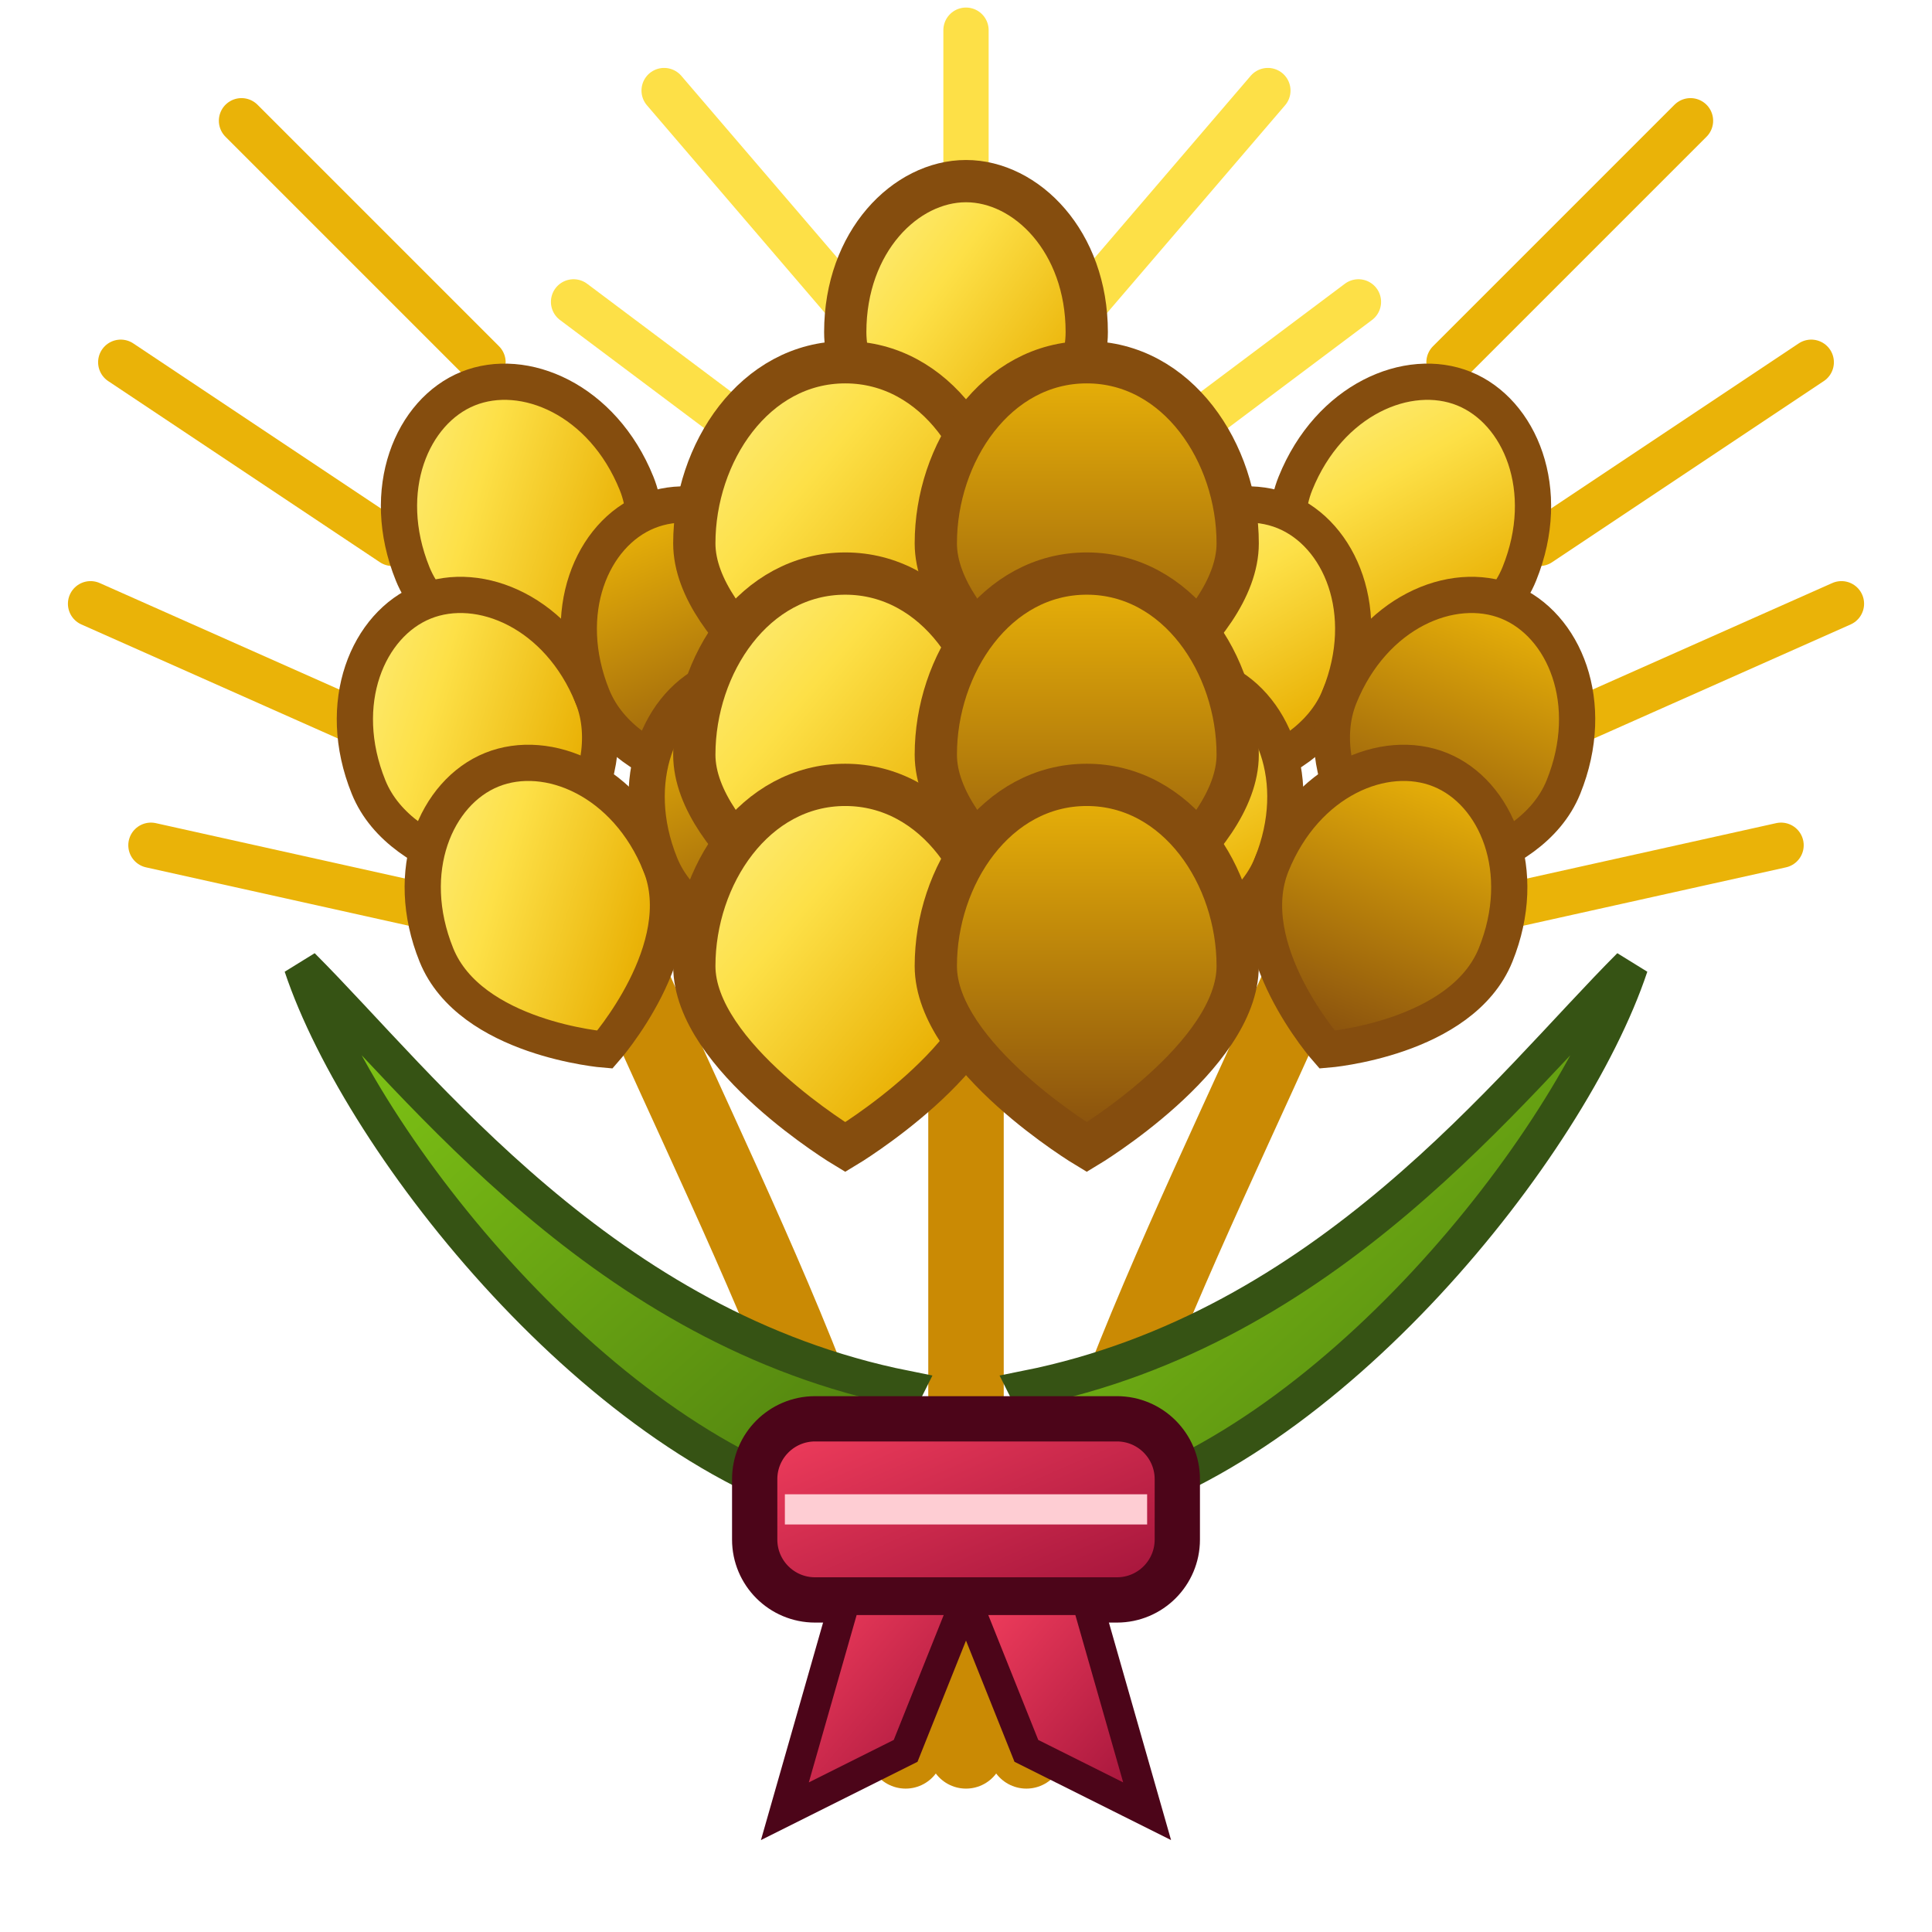
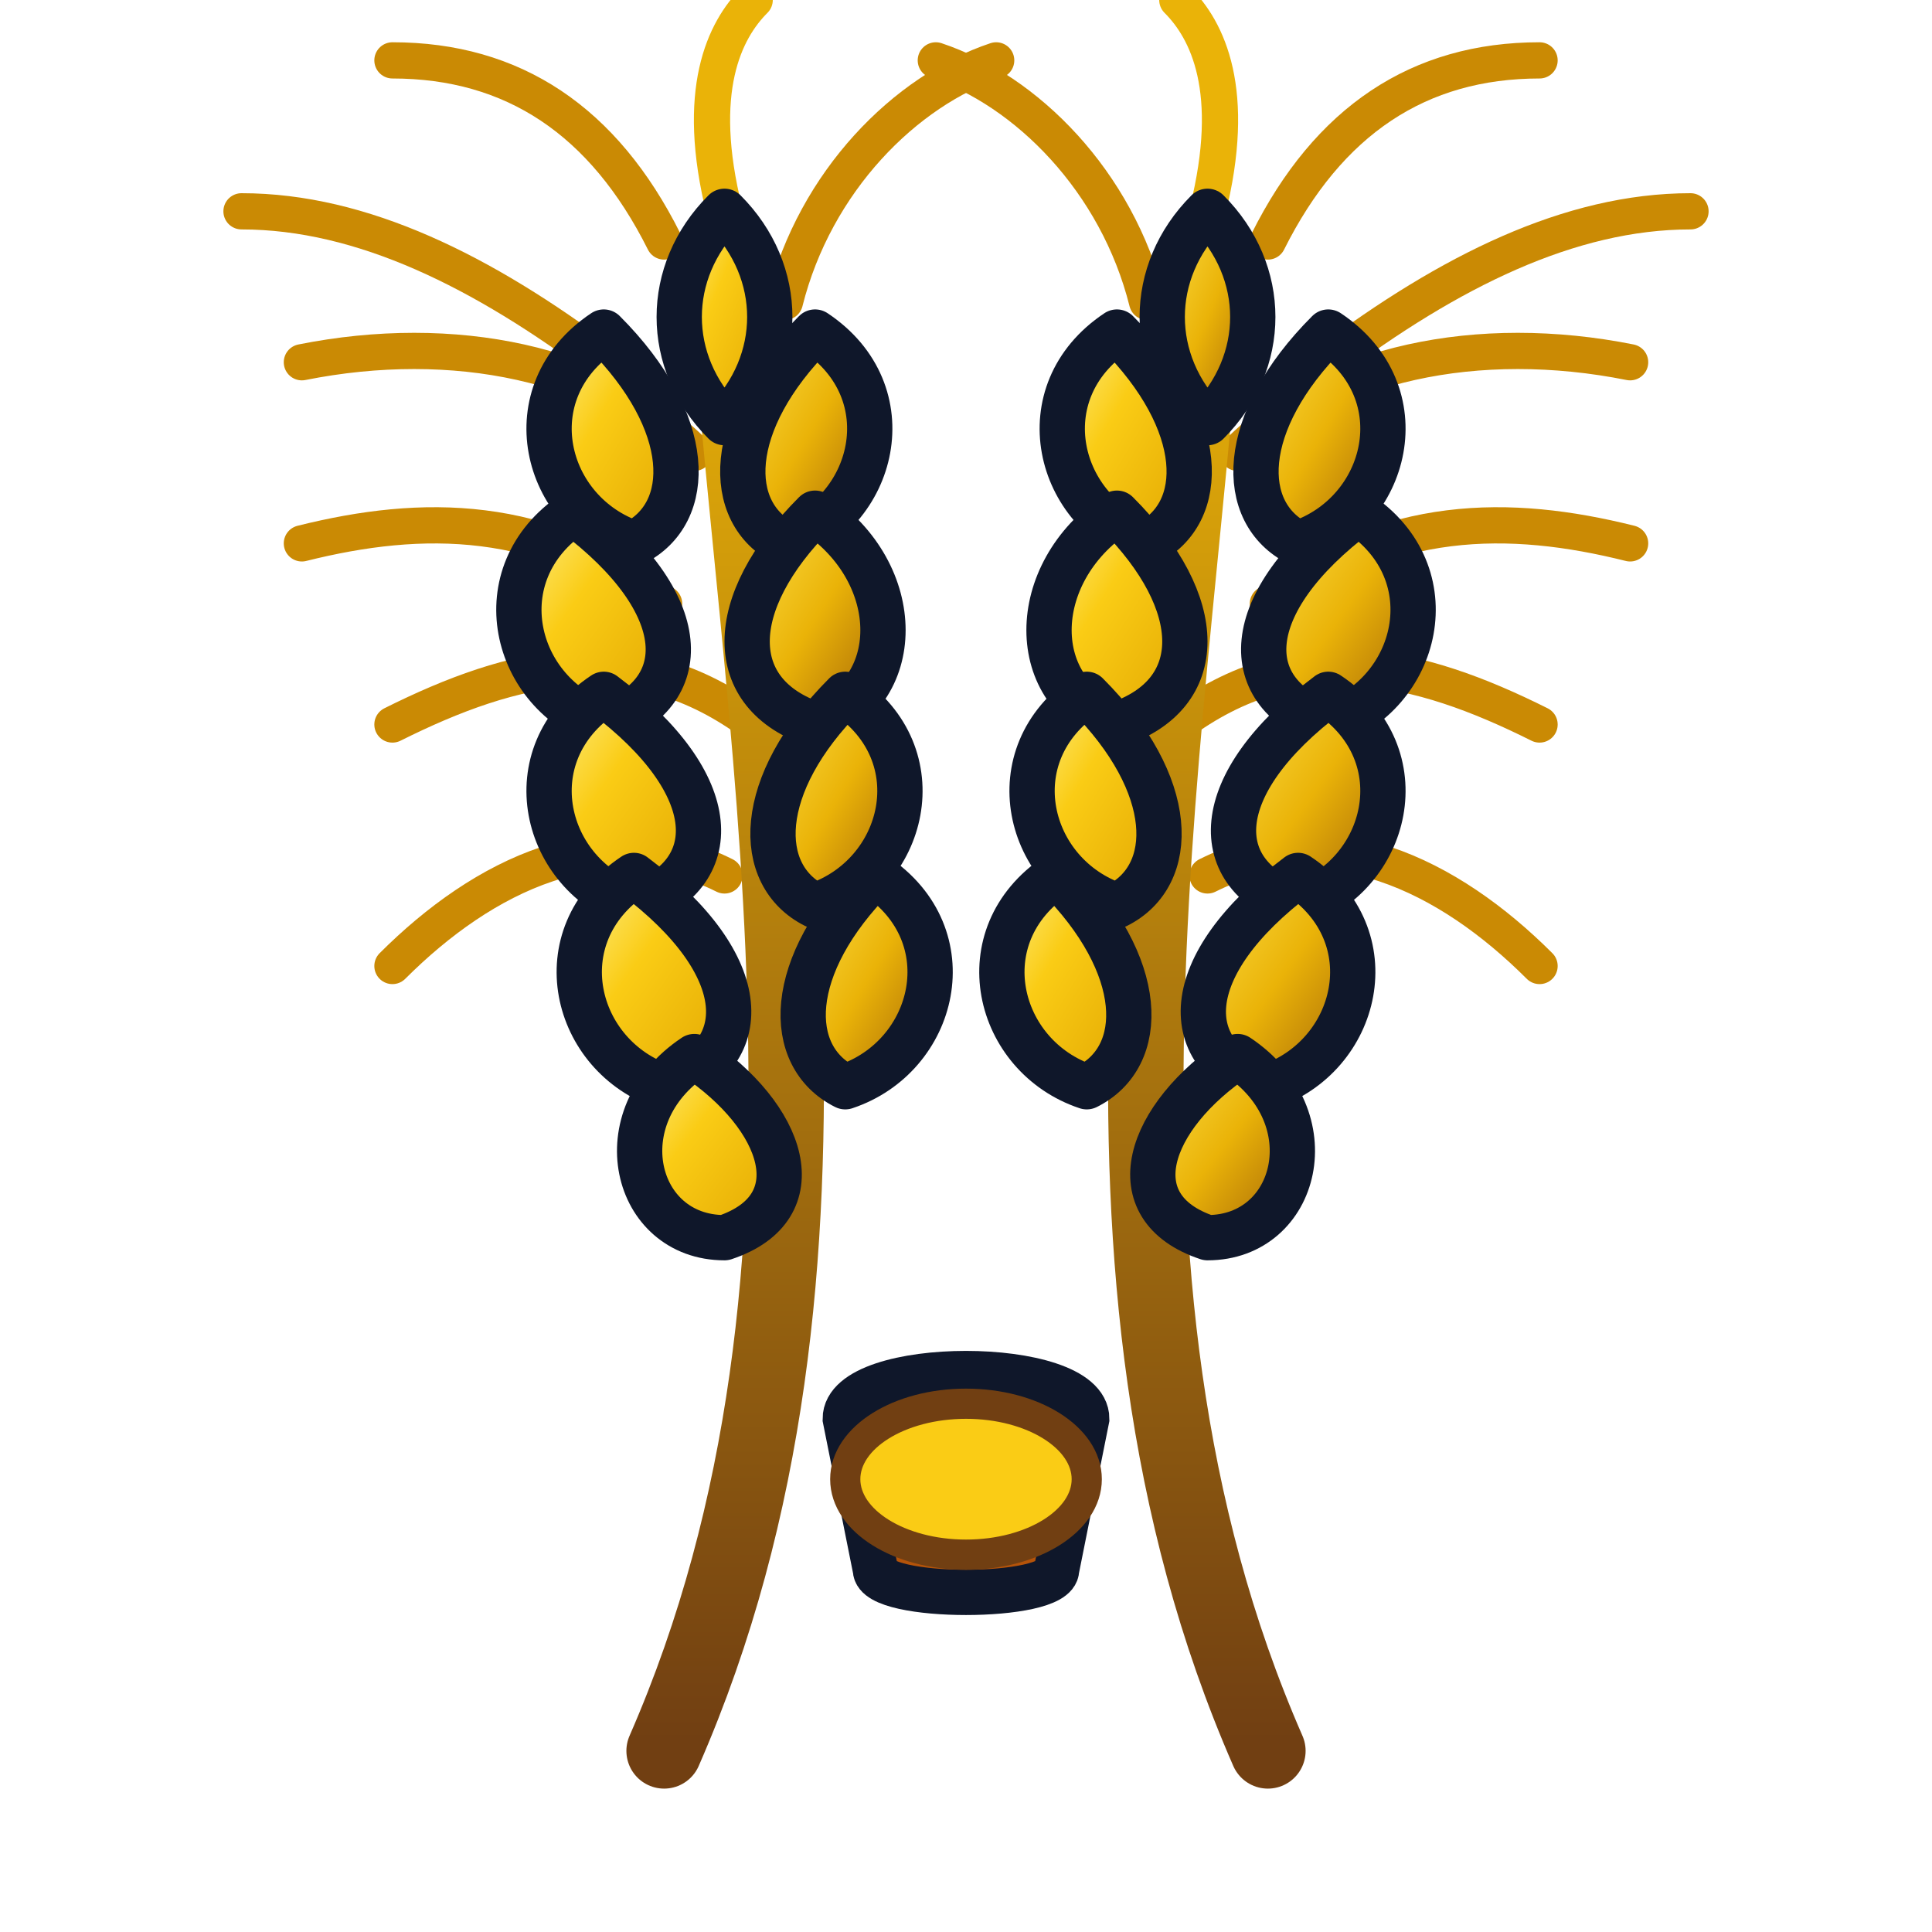
<svg xmlns="http://www.w3.org/2000/svg" viewBox="0 0 64 64" width="64" height="64">
  <defs>
-     <linearGradient id="wheatGold" x1="0%" y1="0%" x2="100%" y2="100%">
+     <linearGradient id="grainGoldLeft" x1="0%" y1="0%" x2="100%" y2="100%">
      <stop offset="0%" stop-color="#fef08a" />
-       <stop offset="35%" stop-color="#fde047" />
-       <stop offset="75%" stop-color="#eab308" />
+       <stop offset="40%" stop-color="#facc15" />
+       <stop offset="80%" stop-color="#eab308" />
      <stop offset="100%" stop-color="#ca8a04" />
    </linearGradient>
-     <linearGradient id="wheatDark" x1="0%" y1="0%" x2="0%" y2="100%">
+     <linearGradient id="grainGoldRight" x1="0%" y1="0%" x2="100%" y2="100%">
+       <stop offset="0%" stop-color="#fde047" />
+       <stop offset="50%" stop-color="#eab308" />
+       <stop offset="100%" stop-color="#a16207" />
+     </linearGradient>
+     <linearGradient id="stemGrad" x1="0%" y1="0%" x2="0%" y2="100%">
      <stop offset="0%" stop-color="#eab308" />
-       <stop offset="100%" stop-color="#854d0e" />
-     </linearGradient>
-     <linearGradient id="stalkGreen" x1="0%" y1="0%" x2="100%" y2="100%">
-       <stop offset="0%" stop-color="#84cc16" />
-       <stop offset="100%" stop-color="#4d7c0f" />
-     </linearGradient>
-     <linearGradient id="ribbonRed" x1="0%" y1="0%" x2="100%" y2="100%">
-       <stop offset="0%" stop-color="#f43f5e" />
-       <stop offset="100%" stop-color="#9f1239" />
+       <stop offset="100%" stop-color="#713f12" />
    </linearGradient>
  </defs>
-   <line x1="16" y1="12" x2="8" y2="4" stroke="#eab308" stroke-width="1.5" stroke-linecap="round" />
-   <line x1="13" y1="18" x2="4" y2="12" stroke="#eab308" stroke-width="1.5" stroke-linecap="round" />
-   <line x1="12" y1="24" x2="3" y2="20" stroke="#eab308" stroke-width="1.5" stroke-linecap="round" />
-   <line x1="14" y1="30" x2="5" y2="28" stroke="#eab308" stroke-width="1.5" stroke-linecap="round" />
-   <line x1="32" y1="6" x2="32" y2="1" stroke="#fde047" stroke-width="1.5" stroke-linecap="round" />
-   <line x1="28" y1="10" x2="22" y2="3" stroke="#fde047" stroke-width="1.5" stroke-linecap="round" />
-   <line x1="36" y1="10" x2="42" y2="3" stroke="#fde047" stroke-width="1.5" stroke-linecap="round" />
-   <line x1="27" y1="16" x2="19" y2="10" stroke="#fde047" stroke-width="1.5" stroke-linecap="round" />
-   <line x1="37" y1="16" x2="45" y2="10" stroke="#fde047" stroke-width="1.5" stroke-linecap="round" />
-   <line x1="48" y1="12" x2="56" y2="4" stroke="#eab308" stroke-width="1.5" stroke-linecap="round" />
-   <line x1="51" y1="18" x2="60" y2="12" stroke="#eab308" stroke-width="1.5" stroke-linecap="round" />
-   <line x1="52" y1="24" x2="61" y2="20" stroke="#eab308" stroke-width="1.5" stroke-linecap="round" />
-   <line x1="50" y1="30" x2="59" y2="28" stroke="#eab308" stroke-width="1.5" stroke-linecap="round" />
-   <path d="M19 28 C23 38 29 48 30 58" fill="none" stroke="#ca8a04" stroke-width="2.5" stroke-linecap="round" />
-   <path d="M32 20 V58" fill="none" stroke="#ca8a04" stroke-width="2.5" stroke-linecap="round" />
-   <path d="M45 28 C41 38 35 48 34 58" fill="none" stroke="#ca8a04" stroke-width="2.5" stroke-linecap="round" />
-   <g transform="rotate(-22, 20, 24)">
-     <path d="M20 12 C18 12 16 14 16 17 C16 20 20 22 20 22 C20 22 24 20 24 17 C24 14 22 12 20 12 Z" fill="url(#wheatGold)" stroke="#854d0e" stroke-width="1.2" />
-     <path d="M16 18 C14 18 12 20 12 23 C12 26 16 28 16 28 C16 28 20 26 20 23 C20 20 18 18 16 18 Z" fill="url(#wheatGold)" stroke="#854d0e" stroke-width="1.2" />
-     <path d="M24 18 C22 18 20 20 20 23 C20 26 24 28 24 28 C24 28 28 26 28 23 C28 20 26 18 24 18 Z" fill="url(#wheatDark)" stroke="#854d0e" stroke-width="1.2" />
-     <path d="M16 24 C14 24 12 26 12 29 C12 32 16 34 16 34 C16 34 20 32 20 29 C20 26 18 24 16 24 Z" fill="url(#wheatGold)" stroke="#854d0e" stroke-width="1.2" />
-     <path d="M24 24 C22 24 20 26 20 29 C20 32 24 34 24 34 C24 34 28 32 28 29 C28 26 26 24 24 24 Z" fill="url(#wheatDark)" stroke="#854d0e" stroke-width="1.2" />
+   <g>
+     <path d="M22 8 C20 4 17 2 13 2" fill="none" stroke="#ca8a04" stroke-width="1.2" stroke-linecap="round" />
+     <path d="M20 12 C16 9 12 7 8 7" fill="none" stroke="#ca8a04" stroke-width="1.2" stroke-linecap="round" />
+     <path d="M23 15 C20 12 15 11 10 12" fill="none" stroke="#ca8a04" stroke-width="1.2" stroke-linecap="round" />
+     <path d="M22 20 C18 17 14 17 10 18" fill="none" stroke="#ca8a04" stroke-width="1.2" stroke-linecap="round" />
+     <path d="M25 24 C21 21 17 22 13 24" fill="none" stroke="#ca8a04" stroke-width="1.2" stroke-linecap="round" />
+     <path d="M24 29 C20 27 16 29 13 32" fill="none" stroke="#ca8a04" stroke-width="1.2" stroke-linecap="round" />
+     <path d="M24 7 C23 3 24 1 25 0" fill="none" stroke="#eab308" stroke-width="1.2" stroke-linecap="round" />
+     <path d="M26 10 C27 6 30 3 33 2" fill="none" stroke="#ca8a04" stroke-width="1.2" stroke-linecap="round" />
+     <path d="M24 8 C25 24 29 42 22 58" fill="none" stroke="url(#stemGrad)" stroke-width="2.5" stroke-linecap="round" />
+     <path d="M24 7 C22 9 22 12 24 14 C26 12 26 9 24 7 Z" fill="url(#grainGoldLeft)" stroke="#0f172a" stroke-width="1.5" stroke-linejoin="round" />
+     <path d="M20 11 C17 13 18 17 21 18 C23 17 23 14 20 11 Z" fill="url(#grainGoldLeft)" stroke="#0f172a" stroke-width="1.5" stroke-linejoin="round" />
+     <path d="M27 11 C30 13 29 17 26 18 C24 17 24 14 27 11 Z" fill="url(#grainGoldRight)" stroke="#0f172a" stroke-width="1.5" stroke-linejoin="round" />
+     <path d="M19 17 C16 19 17 23 20 24 C23 23 23 20 19 17 Z" fill="url(#grainGoldLeft)" stroke="#0f172a" stroke-width="1.5" stroke-linejoin="round" />
+     <path d="M27 17 C30 19 30 23 27 24 C24 23 24 20 27 17 Z" fill="url(#grainGoldRight)" stroke="#0f172a" stroke-width="1.5" stroke-linejoin="round" />
+     <path d="M20 23 C17 25 18 29 21 30 C24 29 24 26 20 23 Z" fill="url(#grainGoldLeft)" stroke="#0f172a" stroke-width="1.5" stroke-linejoin="round" />
+     <path d="M28 23 C31 25 30 29 27 30 C25 29 25 26 28 23 Z" fill="url(#grainGoldRight)" stroke="#0f172a" stroke-width="1.5" stroke-linejoin="round" />
+     <path d="M21 29 C18 31 19 35 22 36 C25 35 25 32 21 29 Z" fill="url(#grainGoldLeft)" stroke="#0f172a" stroke-width="1.5" stroke-linejoin="round" />
+     <path d="M29 29 C32 31 31 35 28 36 C26 35 26 32 29 29 Z" fill="url(#grainGoldRight)" stroke="#0f172a" stroke-width="1.5" stroke-linejoin="round" />
+     <path d="M23 35 C20 37 21 41 24 41 C27 40 26 37 23 35 Z" fill="url(#grainGoldLeft)" stroke="#0f172a" stroke-width="1.5" stroke-linejoin="round" />
  </g>
-   <g transform="rotate(22, 44, 24)">
-     <path d="M44 12 C42 12 40 14 40 17 C40 20 44 22 44 22 C44 22 48 20 48 17 C48 14 46 12 44 12 Z" fill="url(#wheatGold)" stroke="#854d0e" stroke-width="1.2" />
-     <path d="M40 18 C38 18 36 20 36 23 C36 26 40 28 40 28 C40 28 44 26 44 23 C44 20 42 18 40 18 Z" fill="url(#wheatGold)" stroke="#854d0e" stroke-width="1.2" />
-     <path d="M48 18 C46 18 44 20 44 23 C44 26 48 28 48 28 C48 28 52 26 52 23 C52 20 50 18 48 18 Z" fill="url(#wheatDark)" stroke="#854d0e" stroke-width="1.2" />
-     <path d="M40 24 C38 24 36 26 36 29 C36 32 40 34 40 34 C40 34 44 32 44 29 C44 26 42 24 40 24 Z" fill="url(#wheatGold)" stroke="#854d0e" stroke-width="1.2" />
-     <path d="M48 24 C46 24 44 26 44 29 C44 32 48 34 48 34 C48 34 52 32 52 29 C52 26 50 24 48 24 Z" fill="url(#wheatDark)" stroke="#854d0e" stroke-width="1.2" />
+   <g>
+     <path d="M42 8 C44 4 47 2 51 2" fill="none" stroke="#ca8a04" stroke-width="1.2" stroke-linecap="round" />
+     <path d="M44 12 C48 9 52 7 56 7" fill="none" stroke="#ca8a04" stroke-width="1.2" stroke-linecap="round" />
+     <path d="M41 15 C44 12 49 11 54 12" fill="none" stroke="#ca8a04" stroke-width="1.2" stroke-linecap="round" />
+     <path d="M42 20 C46 17 50 17 54 18" fill="none" stroke="#ca8a04" stroke-width="1.2" stroke-linecap="round" />
+     <path d="M39 24 C43 21 47 22 51 24" fill="none" stroke="#ca8a04" stroke-width="1.2" stroke-linecap="round" />
+     <path d="M40 29 C44 27 48 29 51 32" fill="none" stroke="#ca8a04" stroke-width="1.2" stroke-linecap="round" />
+     <path d="M40 7 C41 3 40 1 39 0" fill="none" stroke="#eab308" stroke-width="1.2" stroke-linecap="round" />
+     <path d="M38 10 C37 6 34 3 31 2" fill="none" stroke="#ca8a04" stroke-width="1.2" stroke-linecap="round" />
+     <path d="M40 8 C39 24 35 42 42 58" fill="none" stroke="url(#stemGrad)" stroke-width="2.5" stroke-linecap="round" />
+     <path d="M40 7 C38 9 38 12 40 14 C42 12 42 9 40 7 Z" fill="url(#grainGoldRight)" stroke="#0f172a" stroke-width="1.5" stroke-linejoin="round" />
+     <path d="M37 11 C34 13 35 17 38 18 C40 17 40 14 37 11 Z" fill="url(#grainGoldLeft)" stroke="#0f172a" stroke-width="1.5" stroke-linejoin="round" />
+     <path d="M44 11 C47 13 46 17 43 18 C41 17 41 14 44 11 Z" fill="url(#grainGoldRight)" stroke="#0f172a" stroke-width="1.5" stroke-linejoin="round" />
+     <path d="M37 17 C34 19 34 23 37 24 C40 23 40 20 37 17 Z" fill="url(#grainGoldLeft)" stroke="#0f172a" stroke-width="1.5" stroke-linejoin="round" />
+     <path d="M45 17 C48 19 47 23 44 24 C41 23 41 20 45 17 Z" fill="url(#grainGoldRight)" stroke="#0f172a" stroke-width="1.5" stroke-linejoin="round" />
+     <path d="M36 23 C33 25 34 29 37 30 C39 29 39 26 36 23 Z" fill="url(#grainGoldLeft)" stroke="#0f172a" stroke-width="1.5" stroke-linejoin="round" />
+     <path d="M44 23 C47 25 46 29 43 30 C40 29 40 26 44 23 Z" fill="url(#grainGoldRight)" stroke="#0f172a" stroke-width="1.5" stroke-linejoin="round" />
+     <path d="M35 29 C32 31 33 35 36 36 C38 35 38 32 35 29 Z" fill="url(#grainGoldLeft)" stroke="#0f172a" stroke-width="1.5" stroke-linejoin="round" />
+     <path d="M43 29 C46 31 45 35 42 36 C39 35 39 32 43 29 Z" fill="url(#grainGoldRight)" stroke="#0f172a" stroke-width="1.5" stroke-linejoin="round" />
+     <path d="M41 35 C44 37 43 41 40 41 C37 40 38 37 41 35 Z" fill="url(#grainGoldRight)" stroke="#0f172a" stroke-width="1.5" stroke-linejoin="round" />
  </g>
-   <path d="M32 6 C30 6 28 8 28 11 C28 14 32 17 32 17 C32 17 36 14 36 11 C36 8 34 6 32 6 Z" fill="url(#wheatGold)" stroke="#854d0e" stroke-width="1.4" />
-   <path d="M28 12 C25 12 23 15 23 18 C23 21 28 24 28 24 C28 24 33 21 33 18 C33 15 31 12 28 12 Z" fill="url(#wheatGold)" stroke="#854d0e" stroke-width="1.4" />
-   <path d="M36 12 C33 12 31 15 31 18 C31 21 36 24 36 24 C36 24 41 21 41 18 C41 15 39 12 36 12 Z" fill="url(#wheatDark)" stroke="#854d0e" stroke-width="1.4" />
-   <path d="M28 19 C25 19 23 22 23 25 C23 28 28 31 28 31 C28 31 33 28 33 25 C33 22 31 19 28 19 Z" fill="url(#wheatGold)" stroke="#854d0e" stroke-width="1.4" />
-   <path d="M36 19 C33 19 31 22 31 25 C31 28 36 31 36 31 C36 31 41 28 41 25 C41 22 39 19 36 19 Z" fill="url(#wheatDark)" stroke="#854d0e" stroke-width="1.4" />
-   <path d="M28 26 C25 26 23 29 23 32 C23 35 28 38 28 38 C28 38 33 35 33 32 C33 29 31 26 28 26 Z" fill="url(#wheatGold)" stroke="#854d0e" stroke-width="1.4" />
-   <path d="M36 26 C33 26 31 29 31 32 C31 35 36 38 36 38 C36 38 41 35 41 32 C41 29 39 26 36 26 Z" fill="url(#wheatDark)" stroke="#854d0e" stroke-width="1.4" />
-   <path d="M30 46 C20 44 14 36 10 32 C12 38 20 48 28 50 Z" fill="url(#stalkGreen)" stroke="#365314" stroke-width="1.2" />
-   <path d="M34 46 C44 44 50 36 54 32 C52 38 44 48 36 50 Z" fill="url(#stalkGreen)" stroke="#365314" stroke-width="1.2" />
-   <rect x="25" y="47" width="14" height="6" rx="2" fill="url(#ribbonRed)" stroke="#4c0519" stroke-width="1.5" />
-   <line x1="26" y1="50" x2="38" y2="50" stroke="#fecdd3" stroke-width="1" />
-   <path d="M28 53 L26 60 L30 58 L32 53 Z" fill="url(#ribbonRed)" stroke="#4c0519" stroke-width="1" />
-   <path d="M36 53 L38 60 L34 58 L32 53 Z" fill="url(#ribbonRed)" stroke="#4c0519" stroke-width="1" />
+   <path d="M28 47 C28 45 36 45 36 47 L35 52 C35 53 29 53 29 52 Z" fill="#b45309" stroke="#0f172a" stroke-width="1.5" />
+   <ellipse cx="32" cy="49" rx="4" ry="2.5" fill="#facc15" stroke="#713f12" stroke-width="1" />
</svg>
